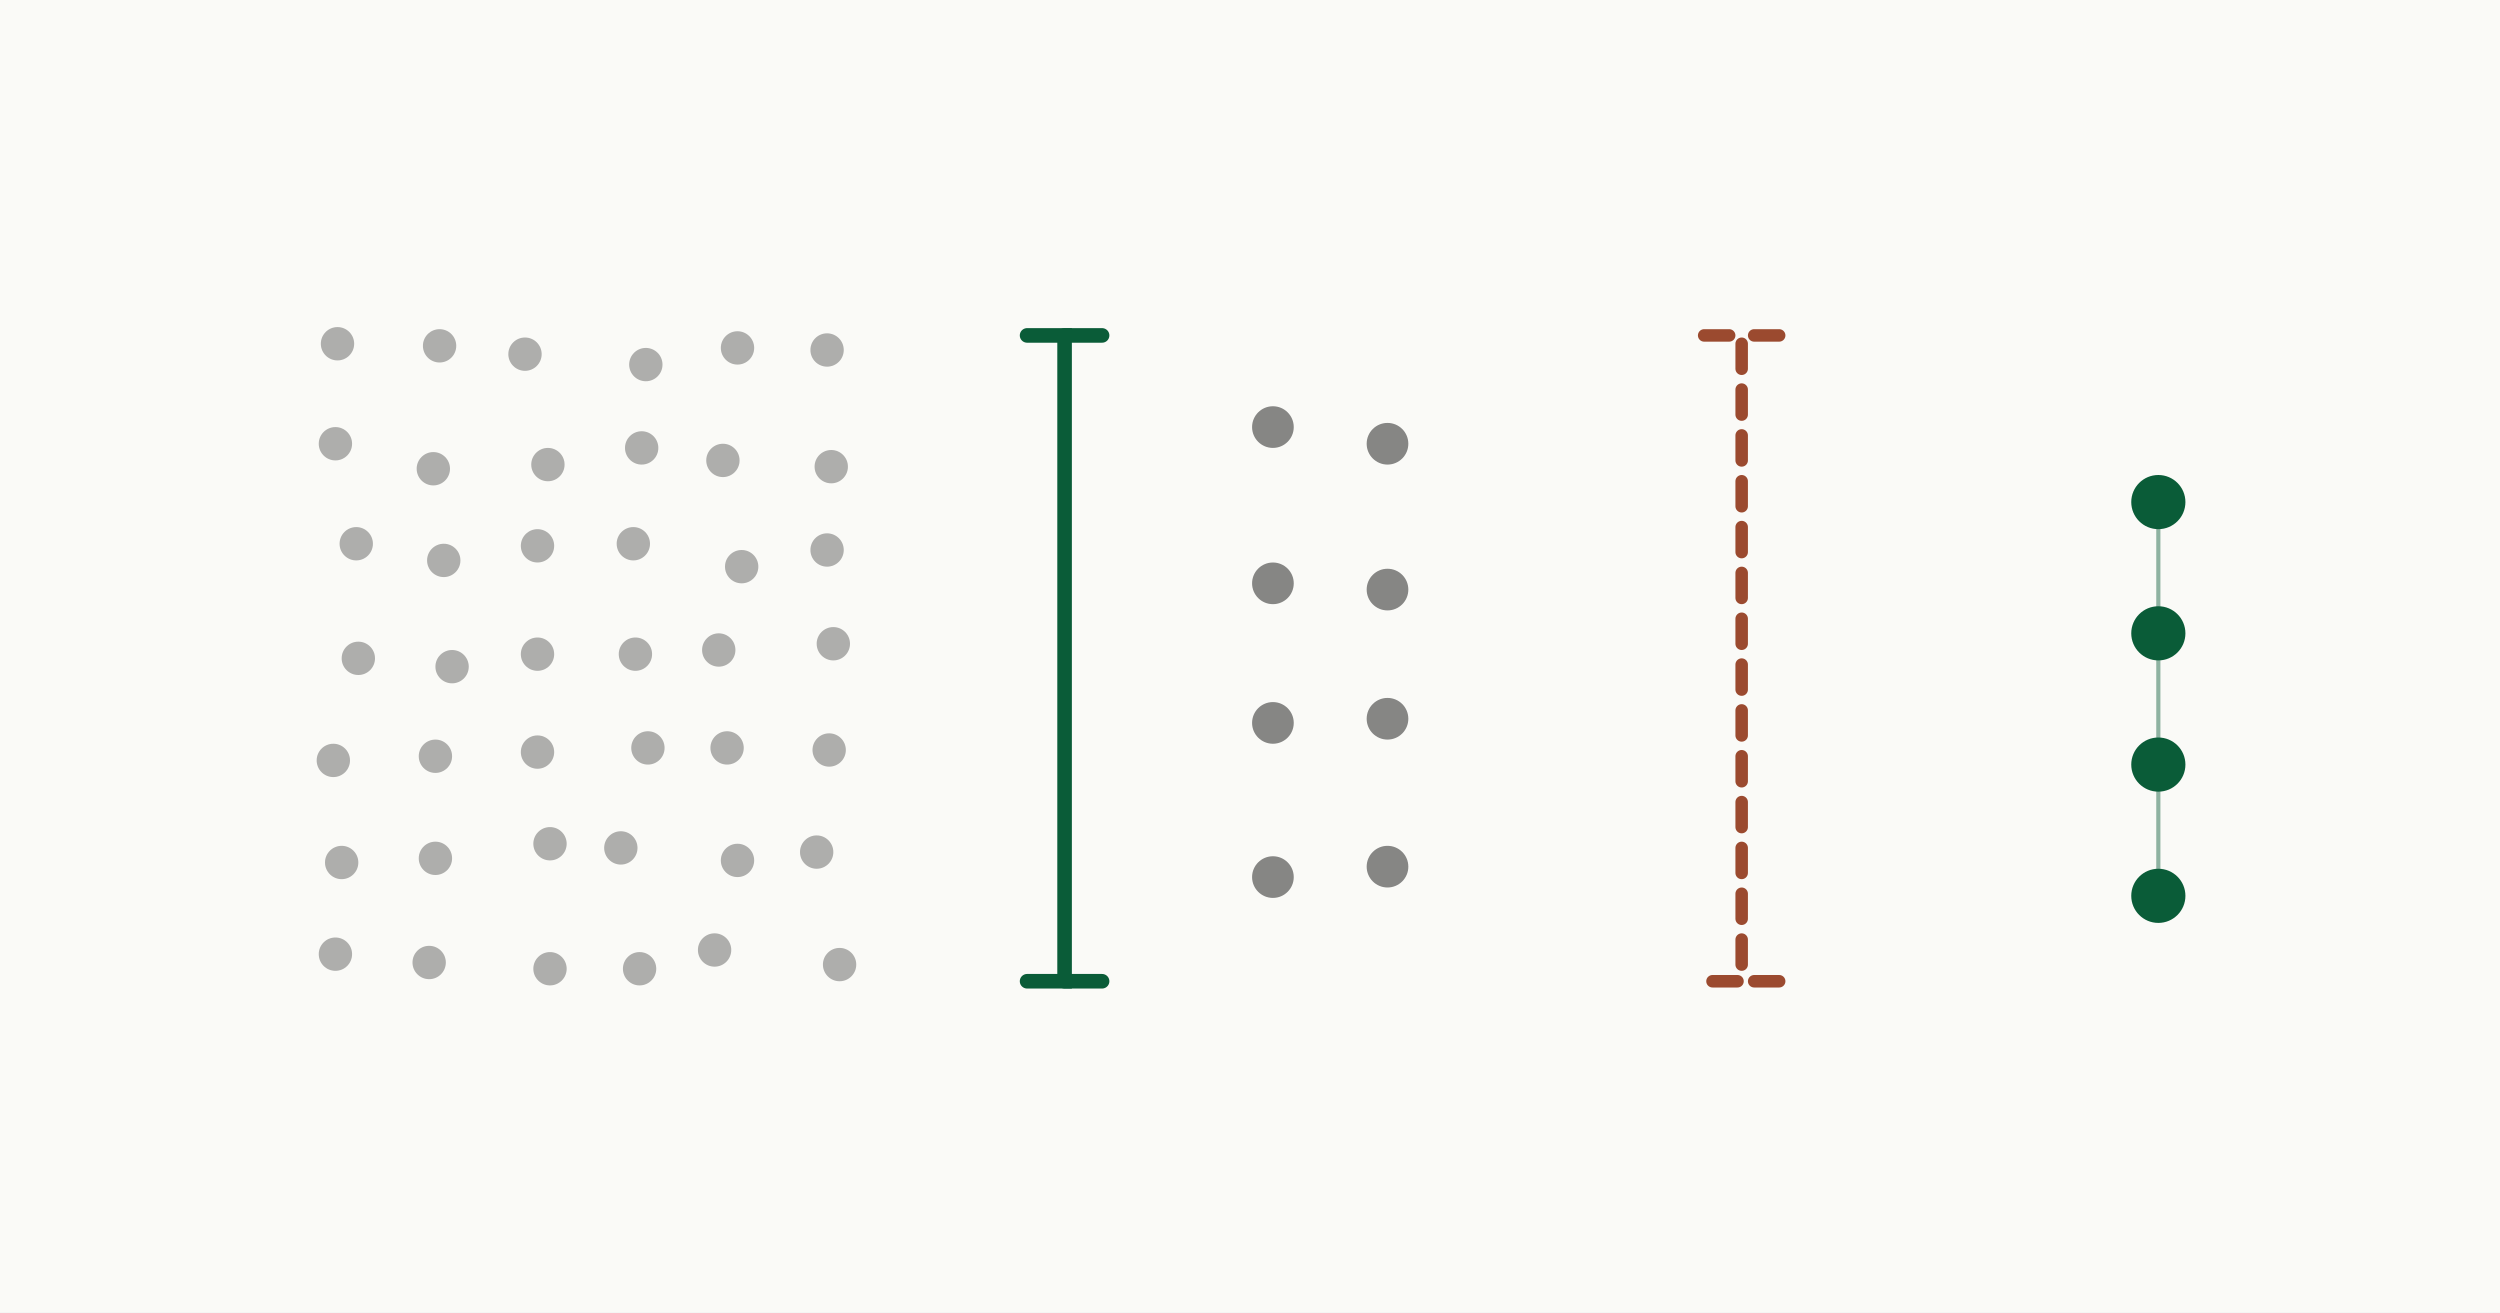
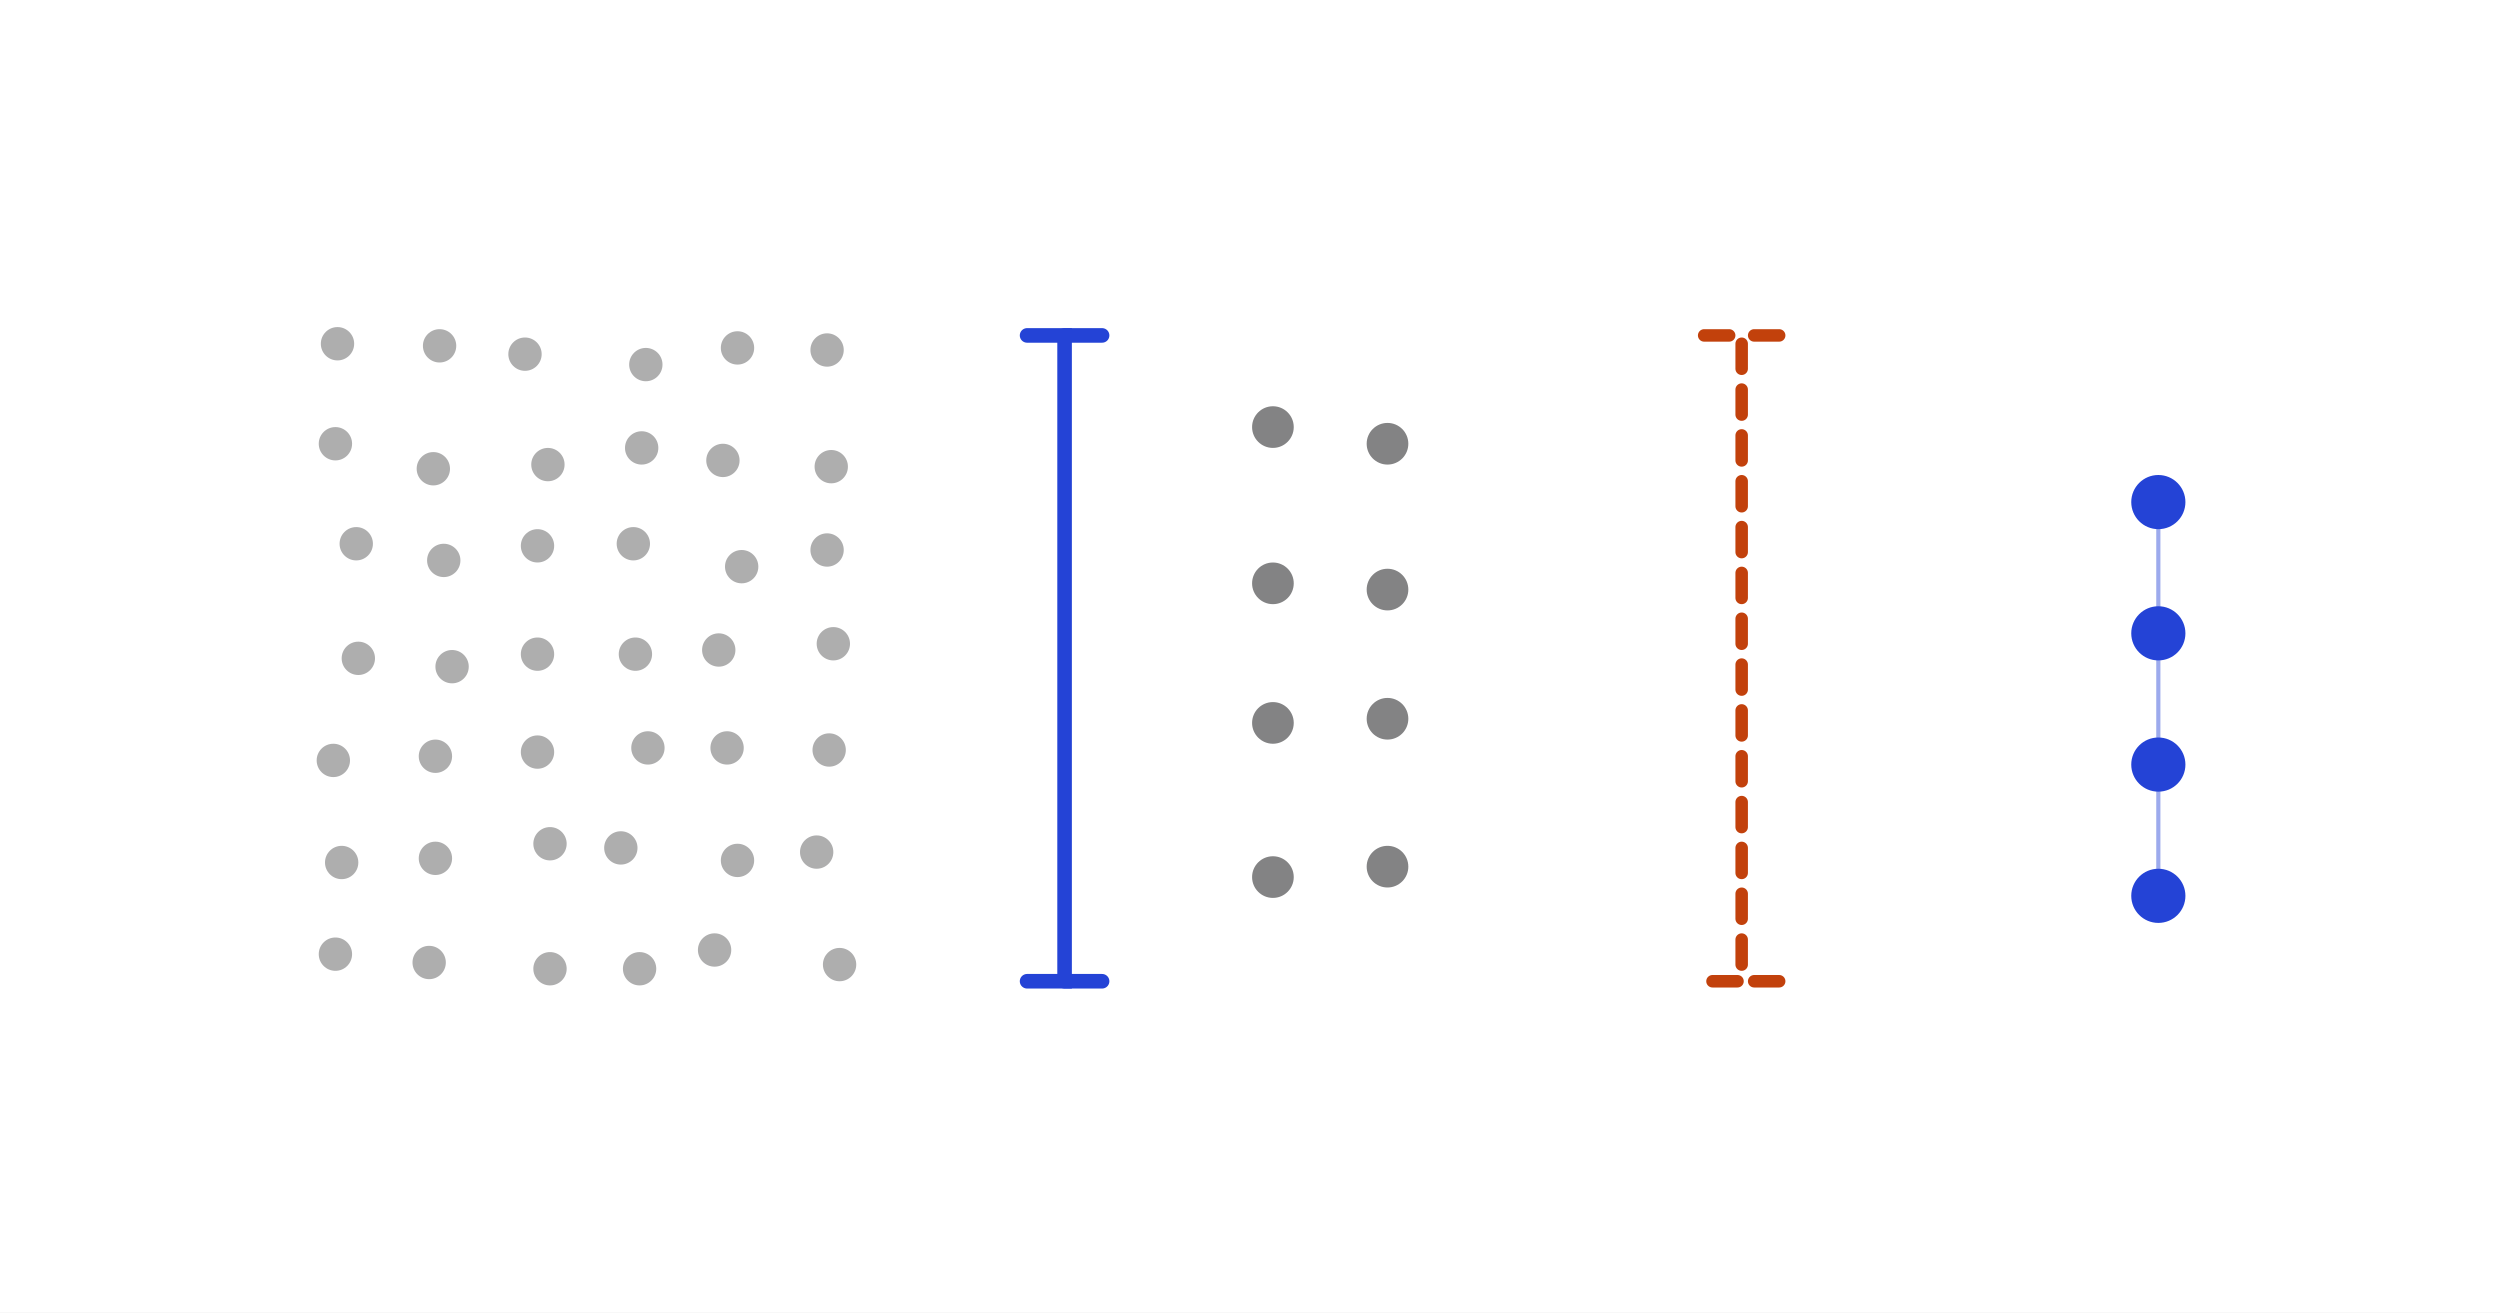
<svg xmlns="http://www.w3.org/2000/svg" viewBox="0 0 1200 630" width="1200" height="630" role="img" aria-labelledby="t">
-   <rect width="1200" height="630" fill="#FAFAF7" />
+   <rect width="1200" height="630" fill="#FFFFFF" />
  <g class="ink" transform="translate(46,1)">
-     <g fill="#1A1A1A" opacity=".34">
+     <g fill="#111113" opacity=".34">
      <circle cx="116" cy="164" r="8" />
      <circle cx="165" cy="165" r="8" />
      <circle cx="206" cy="169" r="8" />
      <circle cx="264" cy="174" r="8" />
      <circle cx="308" cy="166" r="8" />
      <circle cx="351" cy="167" r="8" />
      <circle cx="115" cy="212" r="8" />
      <circle cx="162" cy="224" r="8" />
      <circle cx="217" cy="222" r="8" />
      <circle cx="262" cy="214" r="8" />
      <circle cx="301" cy="220" r="8" />
      <circle cx="353" cy="223" r="8" />
      <circle cx="125" cy="260" r="8" />
      <circle cx="167" cy="268" r="8" />
      <circle cx="212" cy="261" r="8" />
      <circle cx="258" cy="260" r="8" />
      <circle cx="310" cy="271" r="8" />
      <circle cx="351" cy="263" r="8" />
      <circle cx="126" cy="315" r="8" />
      <circle cx="171" cy="319" r="8" />
      <circle cx="212" cy="313" r="8" />
      <circle cx="259" cy="313" r="8" />
      <circle cx="299" cy="311" r="8" />
      <circle cx="354" cy="308" r="8" />
      <circle cx="114" cy="364" r="8" />
      <circle cx="163" cy="362" r="8" />
      <circle cx="212" cy="360" r="8" />
      <circle cx="265" cy="358" r="8" />
      <circle cx="303" cy="358" r="8" />
      <circle cx="352" cy="359" r="8" />
      <circle cx="118" cy="413" r="8" />
      <circle cx="163" cy="411" r="8" />
      <circle cx="218" cy="404" r="8" />
      <circle cx="252" cy="406" r="8" />
      <circle cx="308" cy="412" r="8" />
      <circle cx="346" cy="408" r="8" />
      <circle cx="115" cy="457" r="8" />
      <circle cx="160" cy="461" r="8" />
      <circle cx="218" cy="464" r="8" />
      <circle cx="261" cy="464" r="8" />
      <circle cx="297" cy="455" r="8" />
      <circle cx="357" cy="462" r="8" />
    </g>
-     <g fill="none" stroke="#0A5C38" stroke-width="7" stroke-linecap="round">
+     <g fill="none" stroke="#2443D6" stroke-width="7" stroke-linecap="round">
      <path d="M447 160 L465 160 L465 470 L447 470" />
      <path d="M483 160 L465 160 M483 470 L465 470" />
    </g>
-     <g fill="#1A1A1A" opacity=".52">
+     <g fill="#111113" opacity=".52">
      <circle cx="565" cy="204" r="10" />
      <circle cx="620" cy="212" r="10" />
      <circle cx="565" cy="279" r="10" />
      <circle cx="620" cy="282" r="10" />
      <circle cx="565" cy="346" r="10" />
      <circle cx="620" cy="344" r="10" />
      <circle cx="565" cy="420" r="10" />
      <circle cx="620" cy="415" r="10" />
    </g>
-     <g fill="none" stroke="#9B4A2F" stroke-width="6" stroke-linecap="round" stroke-dasharray="12 10">
+     <g fill="none" stroke="#C2410C" stroke-width="6" stroke-linecap="round" stroke-dasharray="12 10">
      <path d="M772 160 L790 160 L790 470 L772 470" />
      <path d="M808 160 L790 160 M808 470 L790 470" />
    </g>
-     <line x1="990" y1="240" x2="990" y2="429" stroke="#0A5C38" stroke-width="2" opacity=".45" />
-     <g fill="#0A5C38">
+     <line x1="990" y1="240" x2="990" y2="429" stroke="#2443D6" stroke-width="2" opacity=".45" />
+     <g fill="#2443D6">
      <circle cx="990" cy="240" r="13" />
      <circle cx="990" cy="303" r="13" />
      <circle cx="990" cy="366" r="13" />
      <circle cx="990" cy="429" r="13" />
    </g>
  </g>
</svg>
